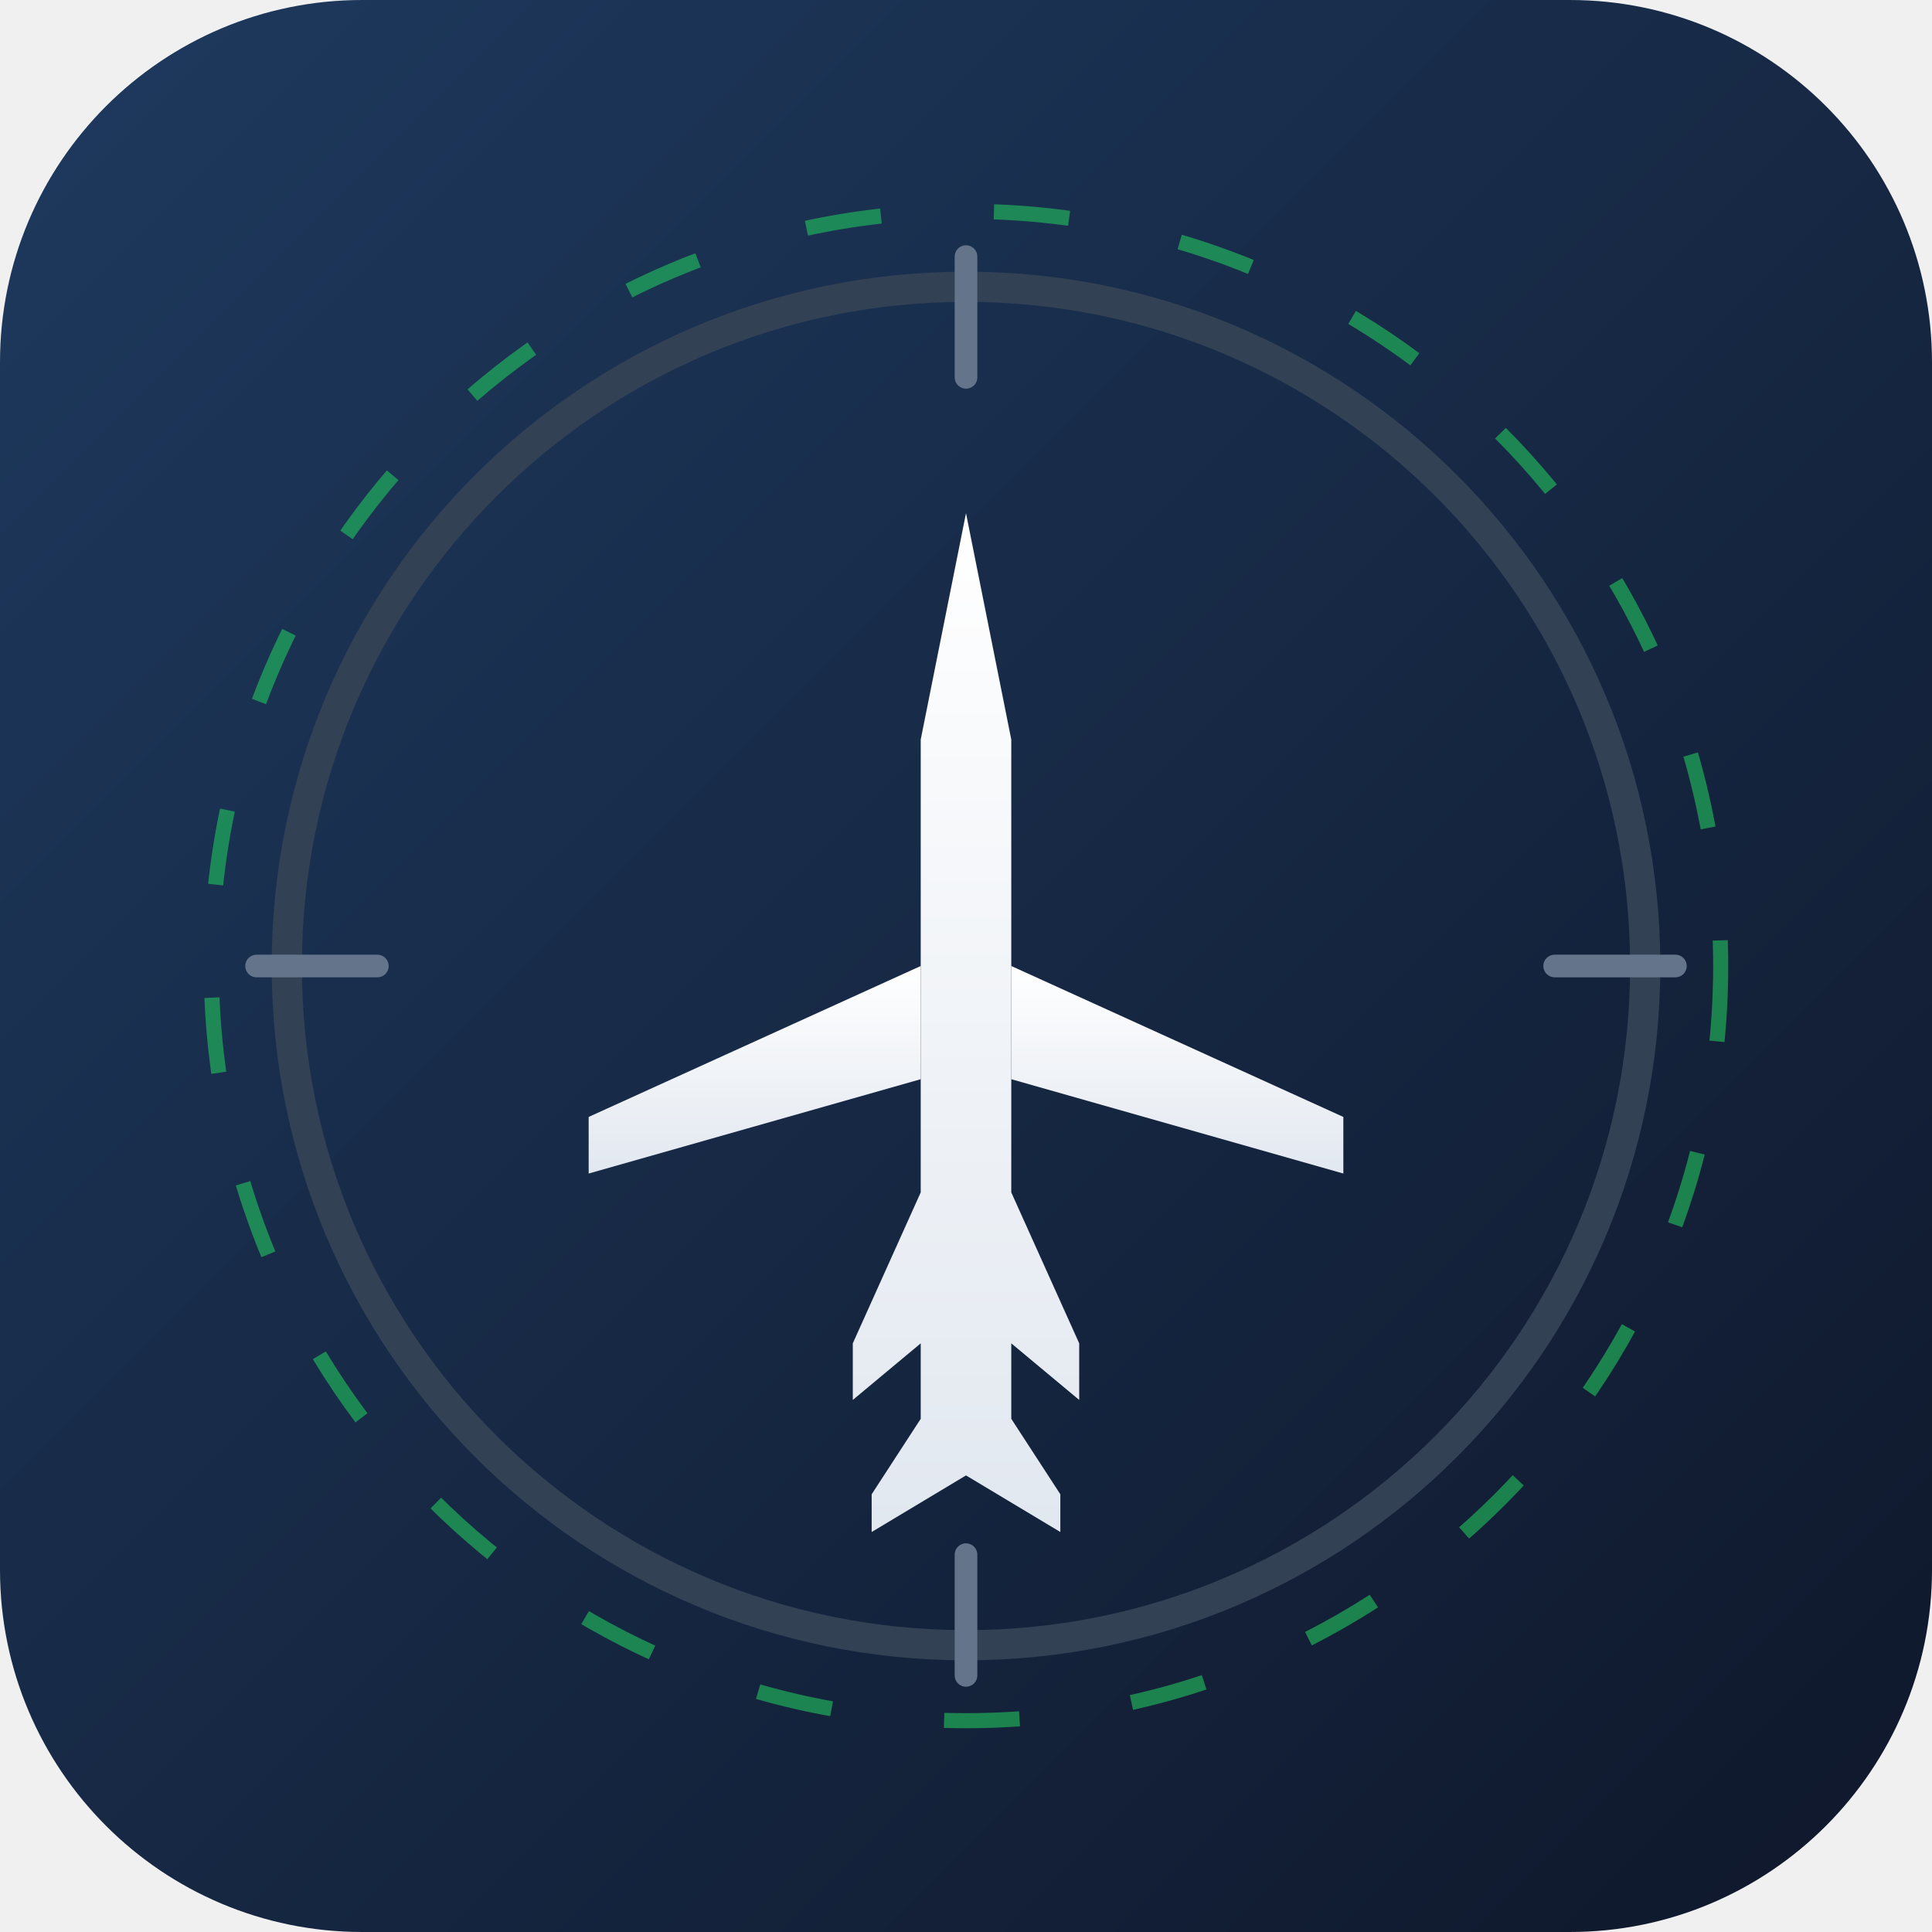
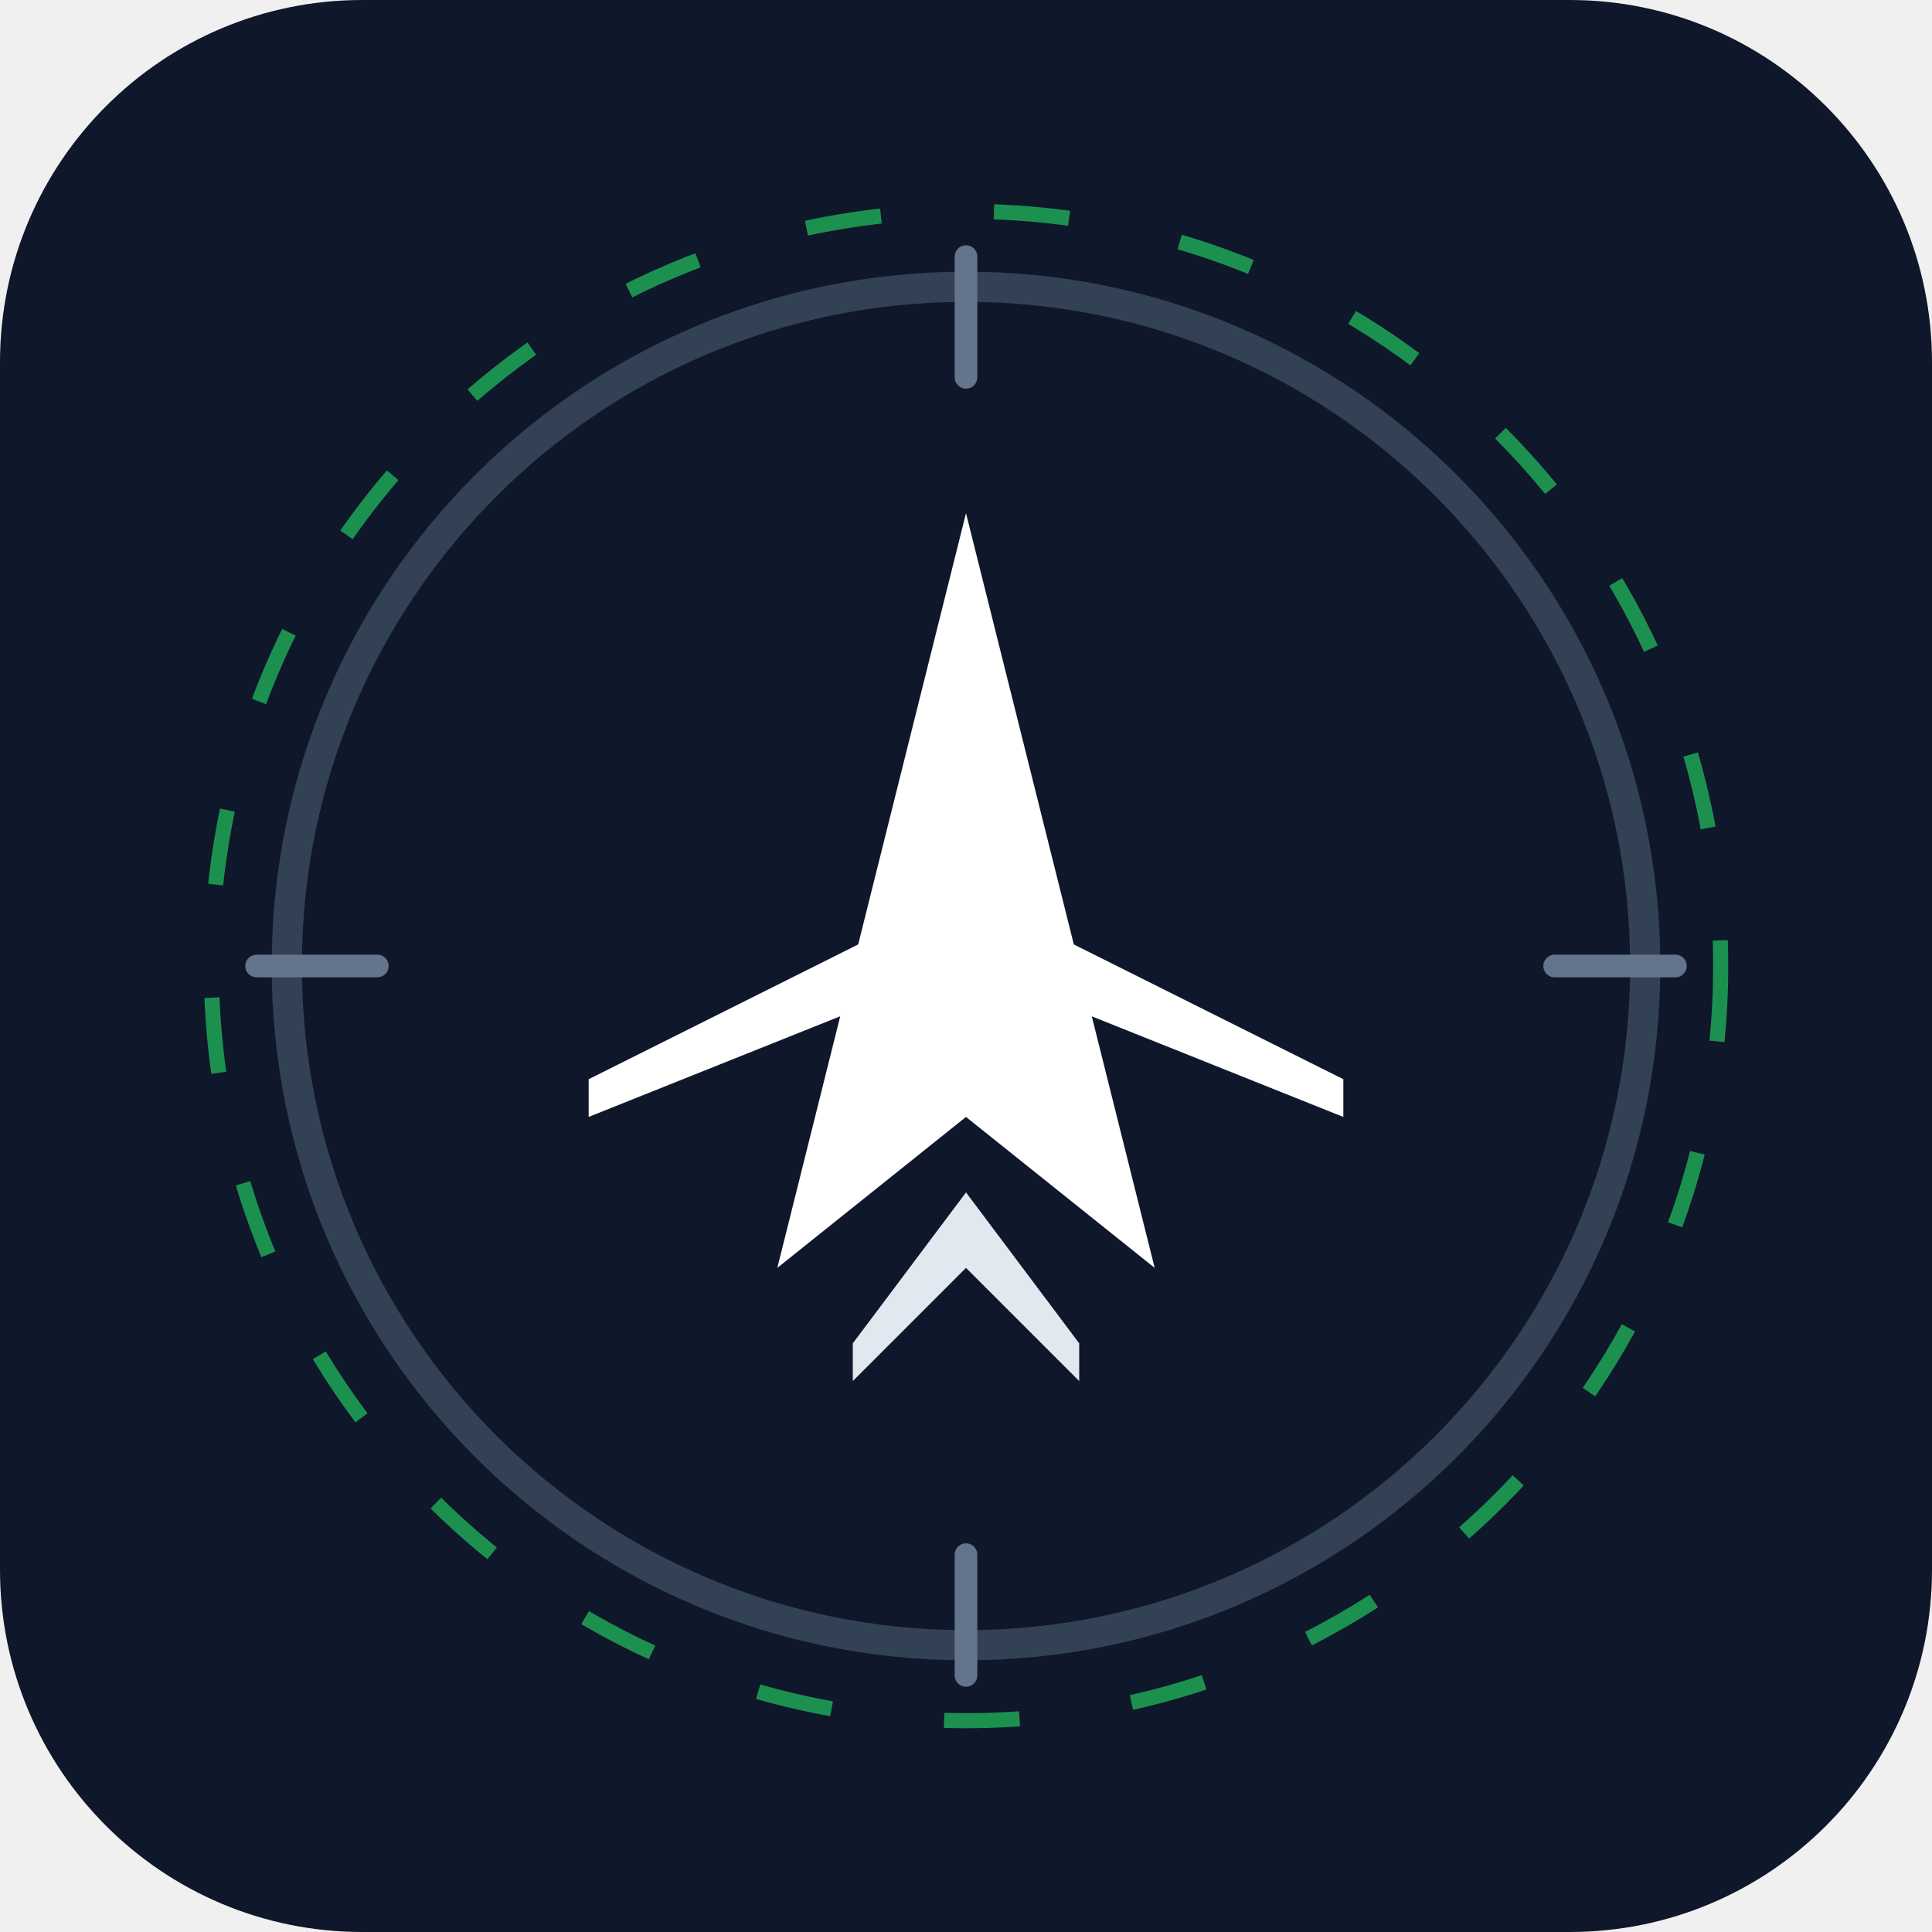
<svg xmlns="http://www.w3.org/2000/svg" width="512" height="512" viewBox="0 0 512 512">
-   <defs>
-     <linearGradient id="bgGrad" x1="0%" y1="0%" x2="100%" y2="100%">
-       <stop offset="0%" style="stop-color:#1e3a5f" />
-       <stop offset="100%" style="stop-color:#0f172a" />
-     </linearGradient>
-     <linearGradient id="planeGrad" x1="0%" y1="0%" x2="0%" y2="100%">
-       <stop offset="0%" style="stop-color:#ffffff" />
-       <stop offset="100%" style="stop-color:#e2e8f0" />
-     </linearGradient>
-   </defs>
-   <rect width="512" height="512" fill="url(#bgGrad)" rx="96" />
+   <rect width="512" height="512" fill="#0f172a" rx="96" />
  <circle cx="256" cy="256" r="180" fill="none" stroke="#334155" stroke-width="8" />
  <line x1="256" y1="68" x2="256" y2="100" stroke="#64748b" stroke-width="6" stroke-linecap="round" />
  <line x1="256" y1="412" x2="256" y2="444" stroke="#64748b" stroke-width="6" stroke-linecap="round" />
  <line x1="68" y1="256" x2="100" y2="256" stroke="#64748b" stroke-width="6" stroke-linecap="round" />
  <line x1="412" y1="256" x2="444" y2="256" stroke="#64748b" stroke-width="6" stroke-linecap="round" />
-   <g transform="translate(256, 256)">
-     <path d="M0,-120 L12,-60 L12,60 L30,100 L30,115 L12,100 L12,120 L25,140 L25,150 L0,135 L-25,150 L-25,140 L-12,120 L-12,100 L-30,115 L-30,100 L-12,60 L-12,-60 Z" fill="url(#planeGrad)" />
-     <path d="M12,0 L100,40 L100,55 L12,30 Z" fill="url(#planeGrad)" />
-     <path d="M-12,0 L-100,40 L-100,55 L-12,30 Z" fill="url(#planeGrad)" />
-   </g>
-   <circle cx="256" cy="256" r="200" fill="none" stroke="#22c55e" stroke-width="4" stroke-dasharray="20 30" opacity="0.6" />
+   <circle cx="256" cy="256" r="200" fill="none" stroke="#22c55e" stroke-width="4" stroke-dasharray="20 30" opacity="0.7" />
+   <polygon points="256,136 306,336 256,296 206,336" fill="#ffffff" />
+   <polygon points="256,236 356,286 356,296 256,256" fill="#ffffff" />
+   <polygon points="256,236 156,286 156,296 256,256" fill="#ffffff" />
+   <polygon points="256,316 286,356 286,366 256,336" fill="#e2e8f0" />
+   <polygon points="256,316 226,356 226,366 256,336" fill="#e2e8f0" />
</svg>
